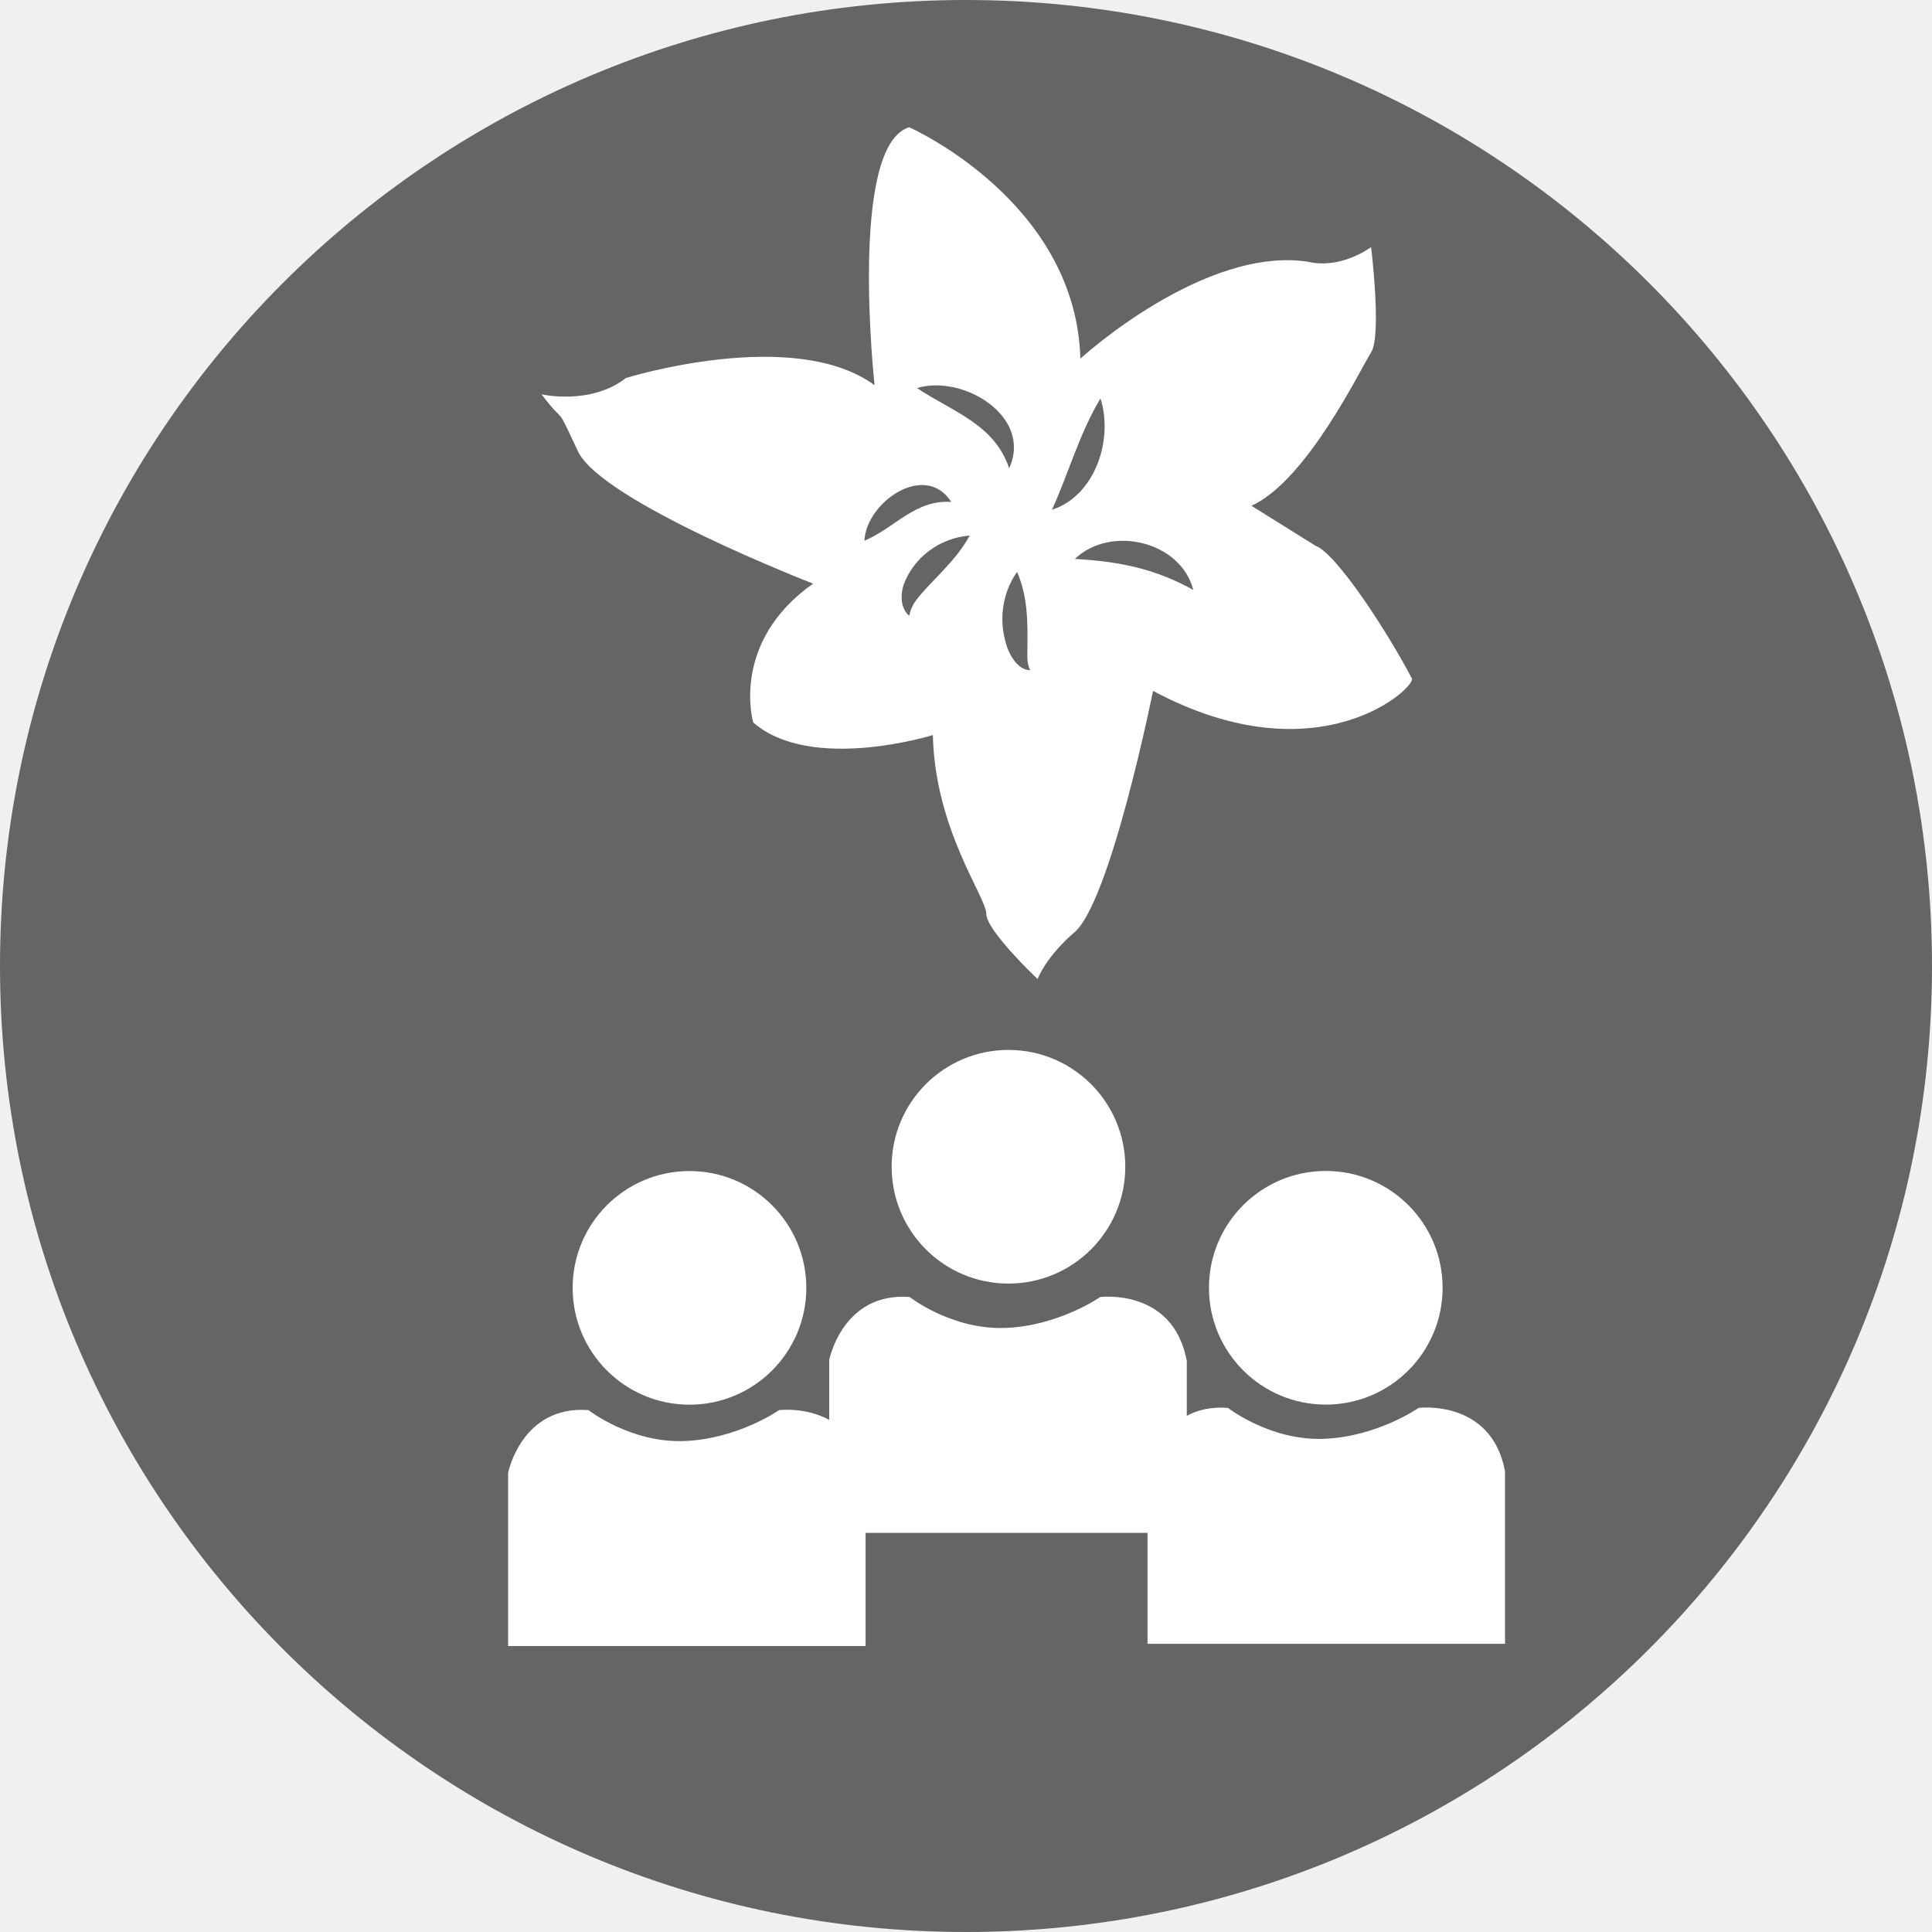
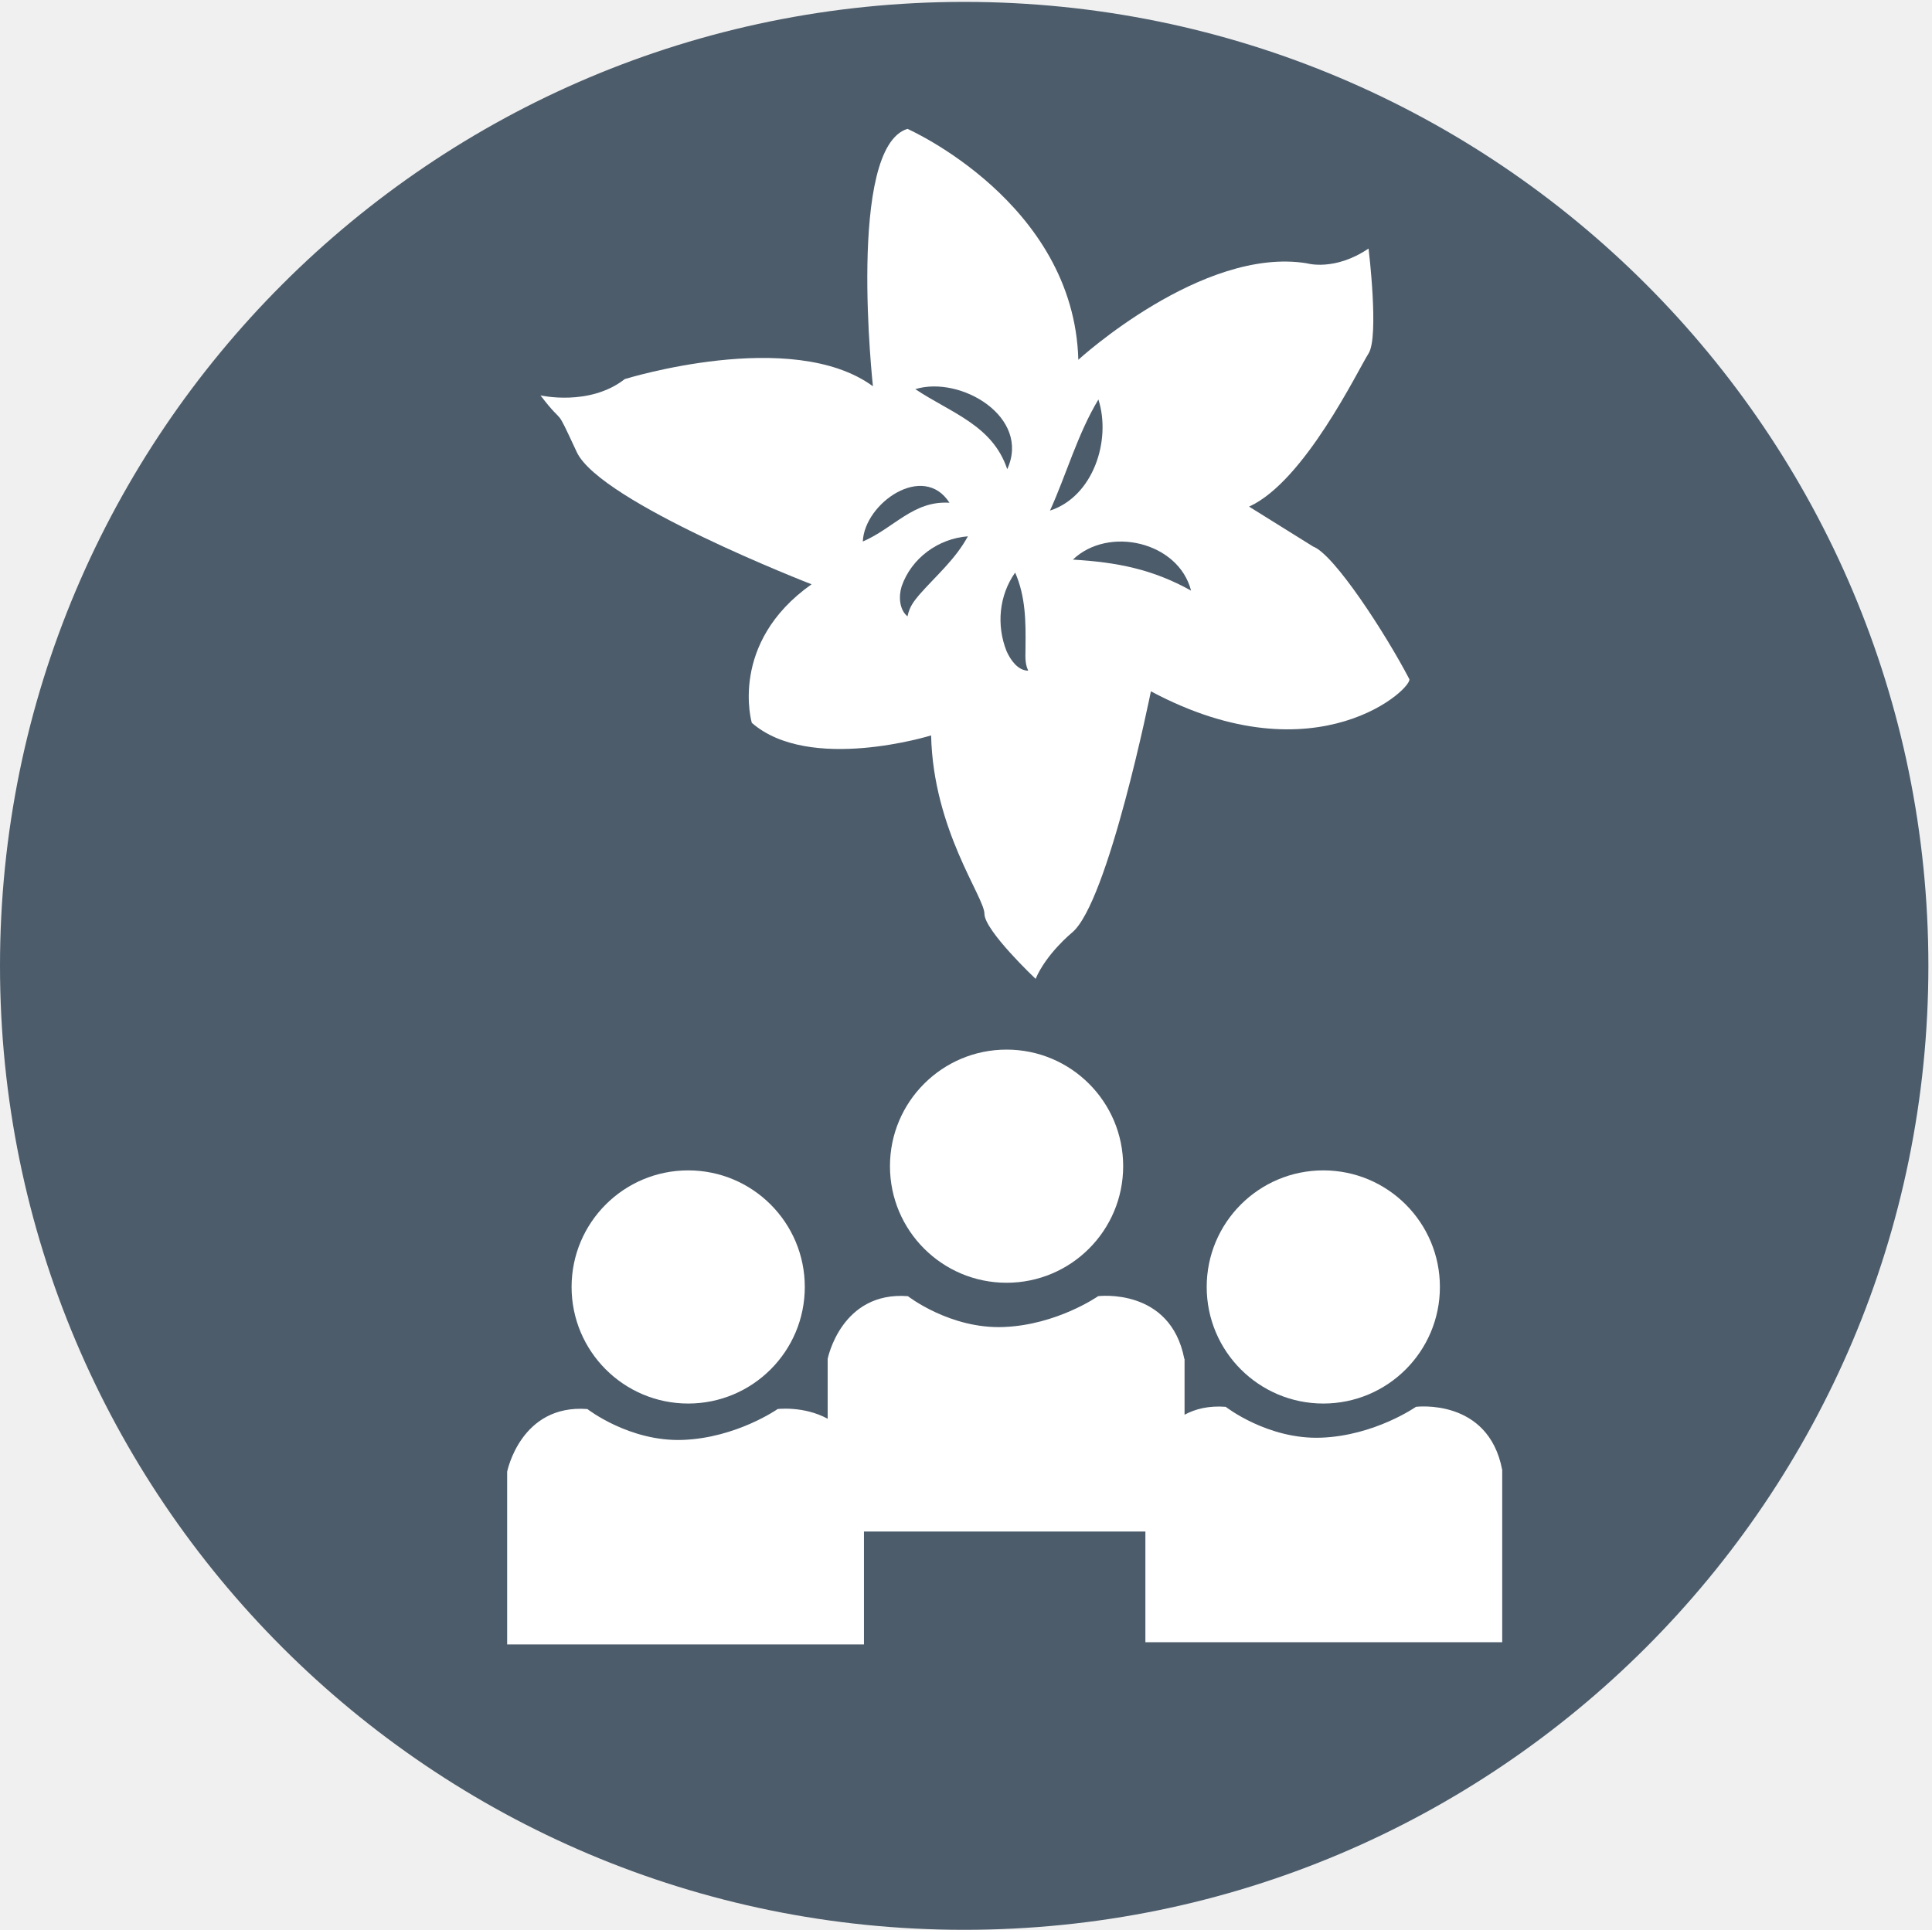
- <svg xmlns="http://www.w3.org/2000/svg" id="icon--hr-gf" viewBox="0 0 234.34 234.34">
-   <circle cx="117.17" cy="117.17" r="117.17" fill="#656565" />
+ <svg xmlns="http://www.w3.org/2000/svg" id="icon--hr-gf" viewBox="0 0 234.78 234.57">
+   <circle cx="117.17" cy="117.4" r="117.17" fill="#4c5c6b" />
  <g>
-     <circle cx="122.32" cy="141.52" r="14.17" fill="#fff" />
-     <circle cx="83.63" cy="156.21" r="14.17" fill="#fff" />
-     <circle cx="160.81" cy="156.2" r="14.17" fill="#fff" />
-     <path d="M182.54,178.39c-1.69-8.73-10.47-7.62-10.47-7.62,0,0-5,3.5-11.5,3.75s-11.62-3.75-11.62-3.75c-2.06-.16-3.7.26-5,.96v-6.79h-.03c-1.69-8.73-10.47-7.62-10.47-7.62,0,0-5,3.5-11.5,3.75s-11.62-3.75-11.62-3.75c-8.12-.62-9.75,7.62-9.75,7.62v7.28c-2.9-1.58-6.08-1.18-6.08-1.18,0,0-5,3.5-11.5,3.75s-11.62-3.75-11.62-3.75c-8.12-.62-9.75,7.62-9.75,7.62v20.99h43.36v-13.72h34.2v13.45h43.36v-20.99h-.03.02Z" fill="#fff" />
+     <circle cx="122.32" cy="141.75" r="14.17" fill="#fff" />
+     <circle cx="83.63" cy="156.43" r="14.17" fill="#fff" />
+     <circle cx="160.81" cy="156.43" r="14.17" fill="#fff" />
+     <path d="M182.54,178.62c-1.69-8.73-10.47-7.62-10.47-7.62,0,0-5,3.5-11.5,3.75s-11.62-3.75-11.62-3.75c-2.06-.16-3.7.26-5,.96v-6.79h-.03c-1.69-8.73-10.47-7.62-10.47-7.62,0,0-5,3.5-11.5,3.75s-11.62-3.75-11.62-3.75c-8.12-.62-9.75,7.62-9.75,7.62v7.28c-2.9-1.58-6.08-1.18-6.08-1.18,0,0-5,3.5-11.5,3.75s-11.62-3.75-11.62-3.75c-8.12-.62-9.75,7.62-9.75,7.62v20.99h43.36v-13.72h34.2v13.45h43.36v-20.99h-.03.02Z" fill="#fff" />
  </g>
  <g id="flowerGroup">
-     <path d="M110.29,15.44s20.23,8.93,20.75,28.06c0,0,15.04-13.78,27.75-11.73,0,0,3.37,1.02,7.52-1.79,0,0,1.3,10.71,0,12.75s-7.78,15.56-14.52,18.62l7.78,4.85c2.59.97,8.84,10.65,11.67,16.07.74.88-11.1,12.36-31.38,1.53,0,0-5.19,25.76-9.6,29.34,0,0-3.11,2.55-4.41,5.61,0,0-6.22-5.87-6.22-7.91s-6.22-10.2-6.48-21.68c0,0-14.78,4.59-21.79-1.53,0,0-2.85-9.69,7.26-16.84,0,0-25.68-9.95-28.53-16.07-2.85-6.12-1.3-2.81-4.41-6.89,0,0,5.95,1.37,10.24-1.98,0,0,20.32-6.33,30.16.87,0,0-3.19-29.06,4.21-31.29h0Z" fill="#fff" />
-     <path d="M133.48,48.33c1.59,4.96-.63,11.8-5.88,13.5,2-4.41,3.35-9.31,5.88-13.5h0Z" fill="#656565" />
-     <path d="M111.23,47.07c5.53-1.69,14.07,3.42,11.17,9.73-1.78-5.36-6.85-6.84-11.17-9.73h0Z" fill="#656565" />
-     <path d="M104.85,65.59c.2-4.67,7.37-9.66,10.53-4.71-4.4-.28-6.73,3.08-10.53,4.71h0Z" fill="#656565" />
-     <path d="M117.62,64.96c-1.55,2.84-3.89,4.8-5.93,7.13-.58.71-1.16,1.37-1.41,2.6-1.02-.84-1.08-2.47-.71-3.65,1.19-3.44,4.46-5.81,8.05-6.08h0Z" fill="#656565" />
-     <path d="M123.36,69.36c1.28,2.93,1.3,5.96,1.26,9.03.02,1.02-.14,1.89.33,2.9-1.28-.01-2.17-1.34-2.63-2.37-1.25-3.15-.92-6.76,1.04-9.55h0Z" fill="#656565" />
-     <path d="M130.38,67.79c4.32-4.13,12.83-2.18,14.36,3.77-4.7-2.62-9.02-3.45-14.36-3.77h0Z" fill="#656565" />
+     <path d="M110.29,15.67s20.23,8.93,20.75,28.06c0,0,15.04-13.78,27.75-11.73,0,0,3.37,1.02,7.52-1.79,0,0,1.3,10.71,0,12.75s-7.78,15.56-14.52,18.62l7.78,4.85c2.59.97,8.84,10.65,11.67,16.07.74.88-11.1,12.36-31.38,1.53,0,0-5.19,25.76-9.6,29.34,0,0-3.11,2.55-4.41,5.61,0,0-6.22-5.87-6.22-7.91s-6.22-10.2-6.48-21.68c0,0-14.78,4.59-21.79-1.53,0,0-2.85-9.69,7.26-16.84,0,0-25.68-9.95-28.53-16.07-2.85-6.12-1.3-2.81-4.41-6.89,0,0,5.95,1.37,10.24-1.98,0,0,20.32-6.33,30.16.87,0,0-3.19-29.06,4.21-31.29h0Z" fill="#fff" />
+     <path d="M133.48,48.56c1.59,4.96-.63,11.8-5.88,13.5,2-4.41,3.35-9.31,5.88-13.5h0Z" fill="#4c5c6b" />
+     <path d="M111.23,47.3c5.53-1.69,14.07,3.42,11.17,9.73-1.78-5.36-6.85-6.84-11.17-9.73h0Z" fill="#4c5c6b" />
+     <path d="M104.85,65.82c.2-4.67,7.37-9.66,10.53-4.71-4.4-.28-6.73,3.08-10.53,4.71h0Z" fill="#4c5c6b" />
+     <path d="M117.62,65.19c-1.55,2.84-3.89,4.8-5.93,7.13-.58.71-1.16,1.37-1.41,2.6-1.02-.84-1.08-2.47-.71-3.65,1.19-3.44,4.46-5.81,8.05-6.08h0Z" fill="#4c5c6b" />
+     <path d="M123.36,69.59c1.28,2.93,1.3,5.96,1.26,9.03.02,1.02-.14,1.89.33,2.9-1.28-.01-2.17-1.34-2.63-2.37-1.25-3.15-.92-6.76,1.04-9.55h0Z" fill="#4c5c6b" />
+     <path d="M130.38,68.02c4.32-4.13,12.83-2.18,14.36,3.77-4.7-2.62-9.02-3.45-14.36-3.77h0Z" fill="#4c5c6b" />
  </g>
</svg>
